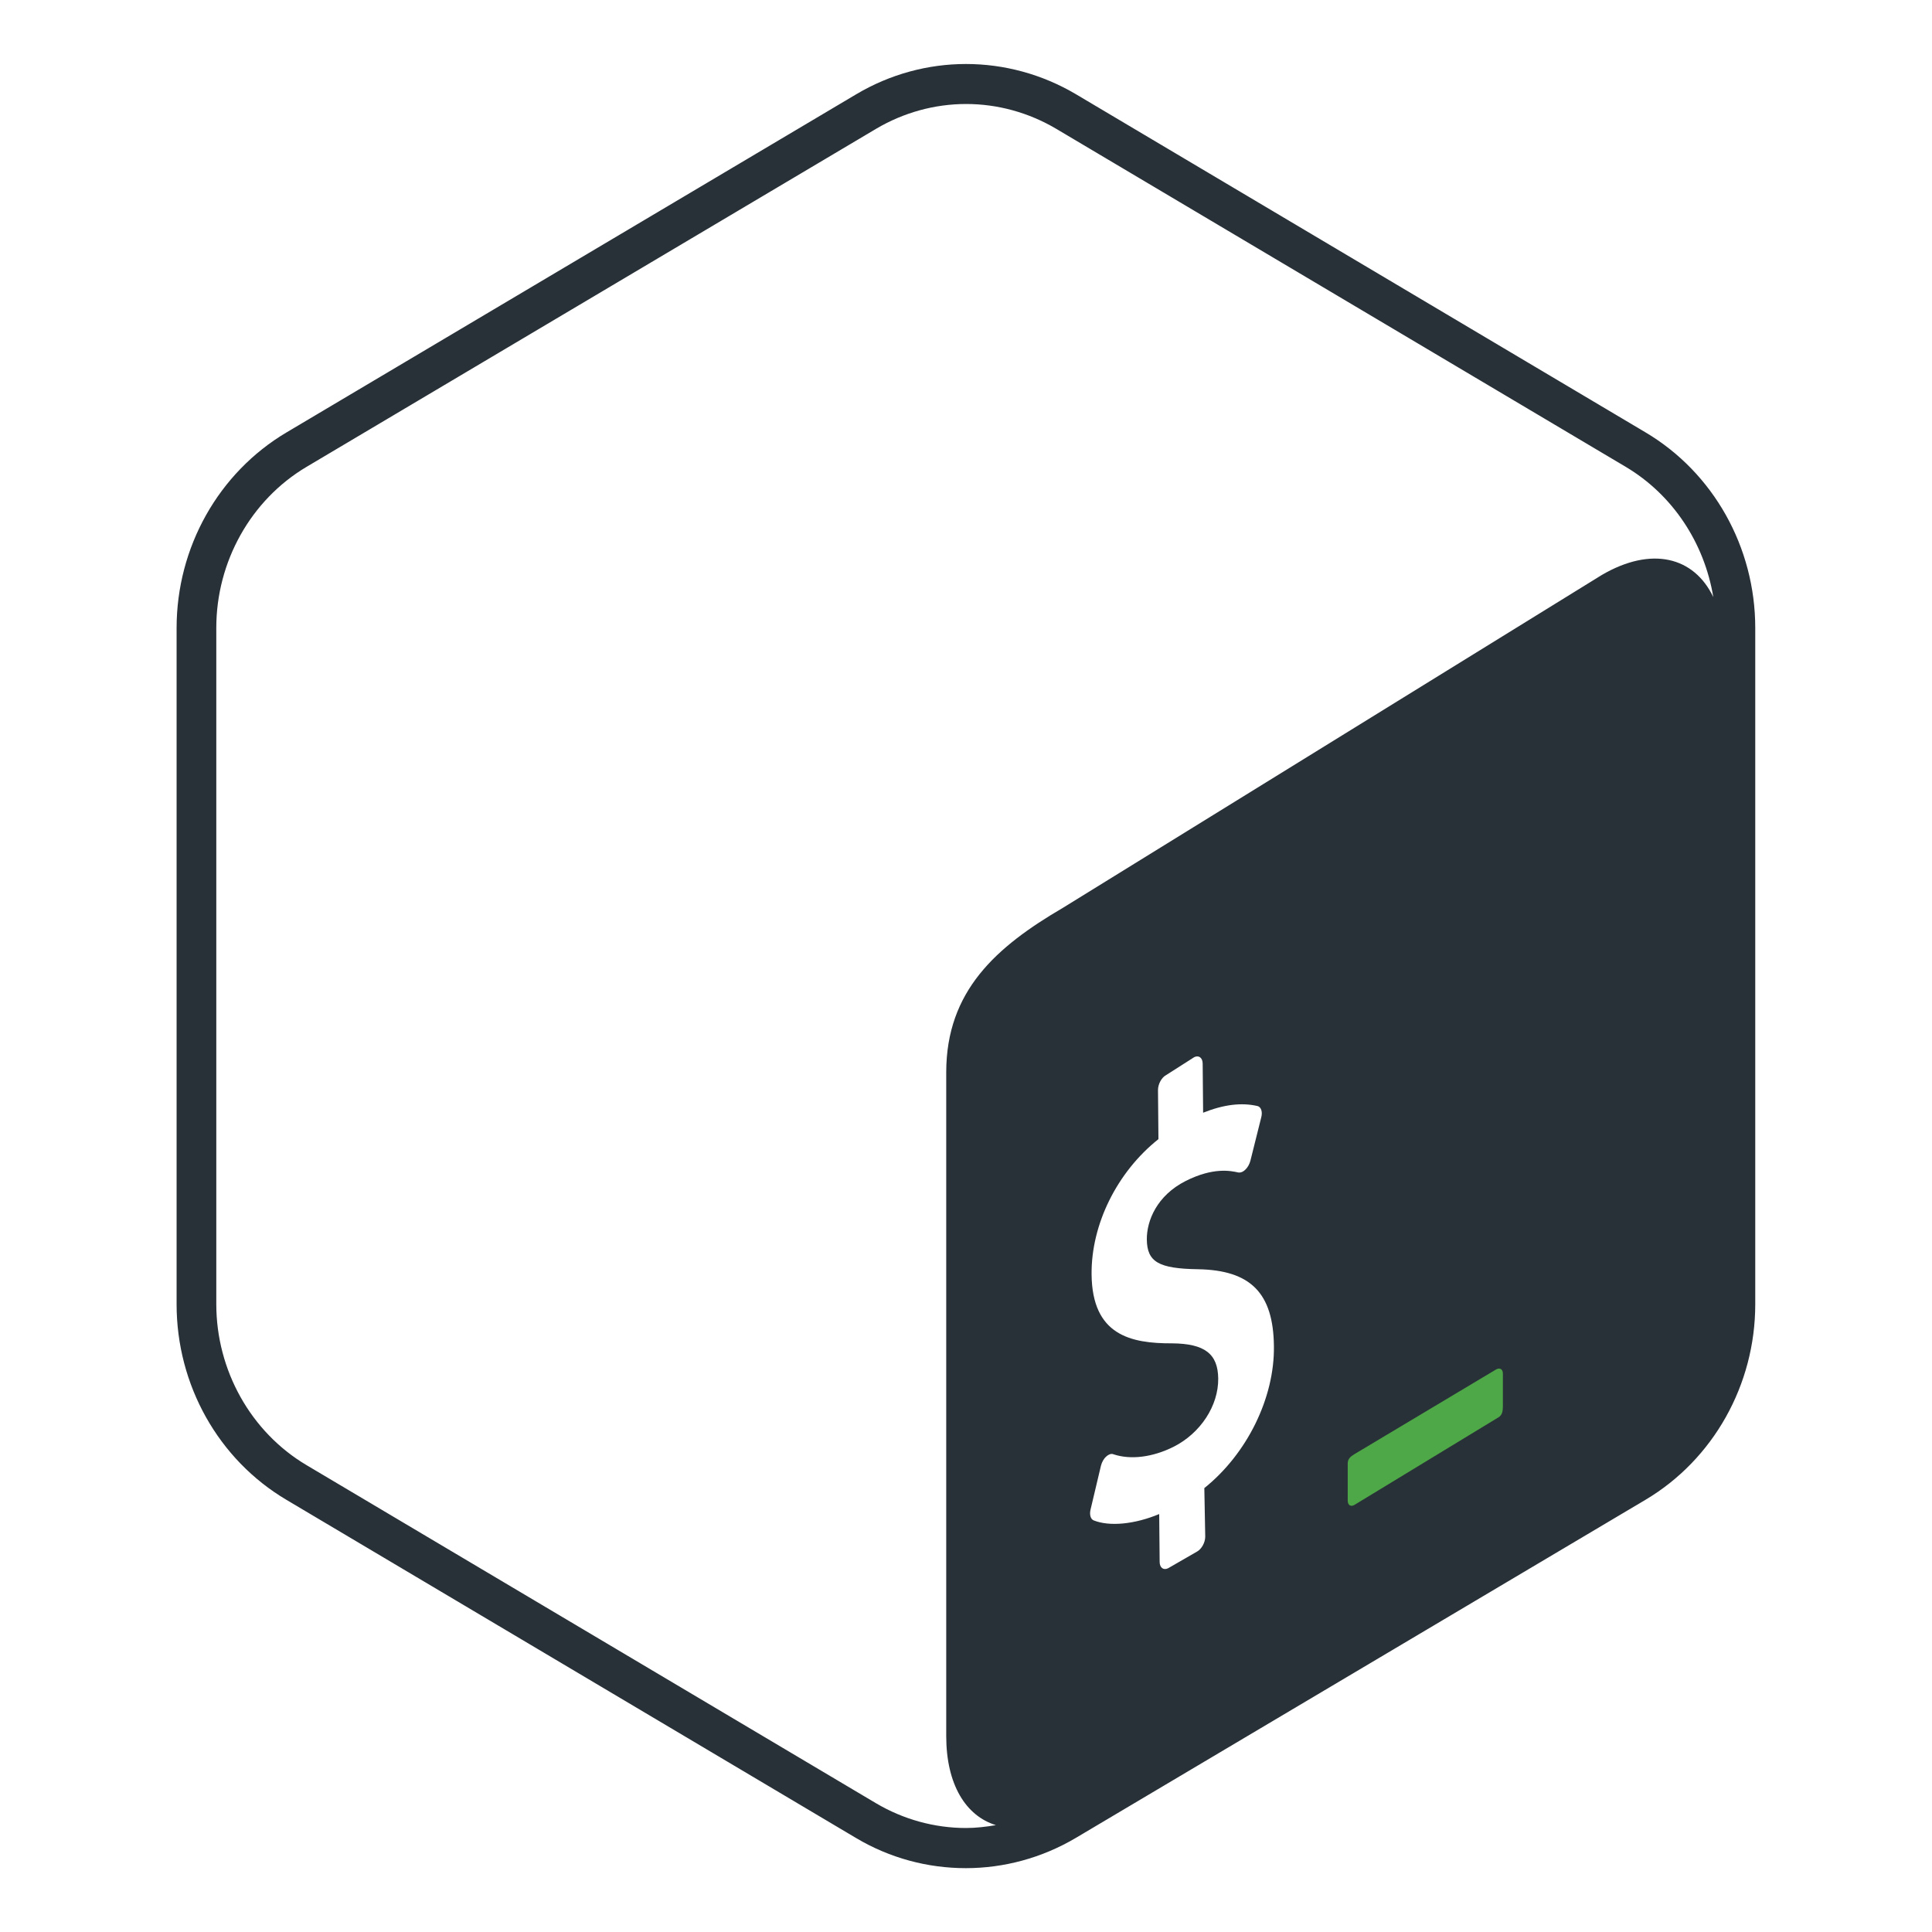
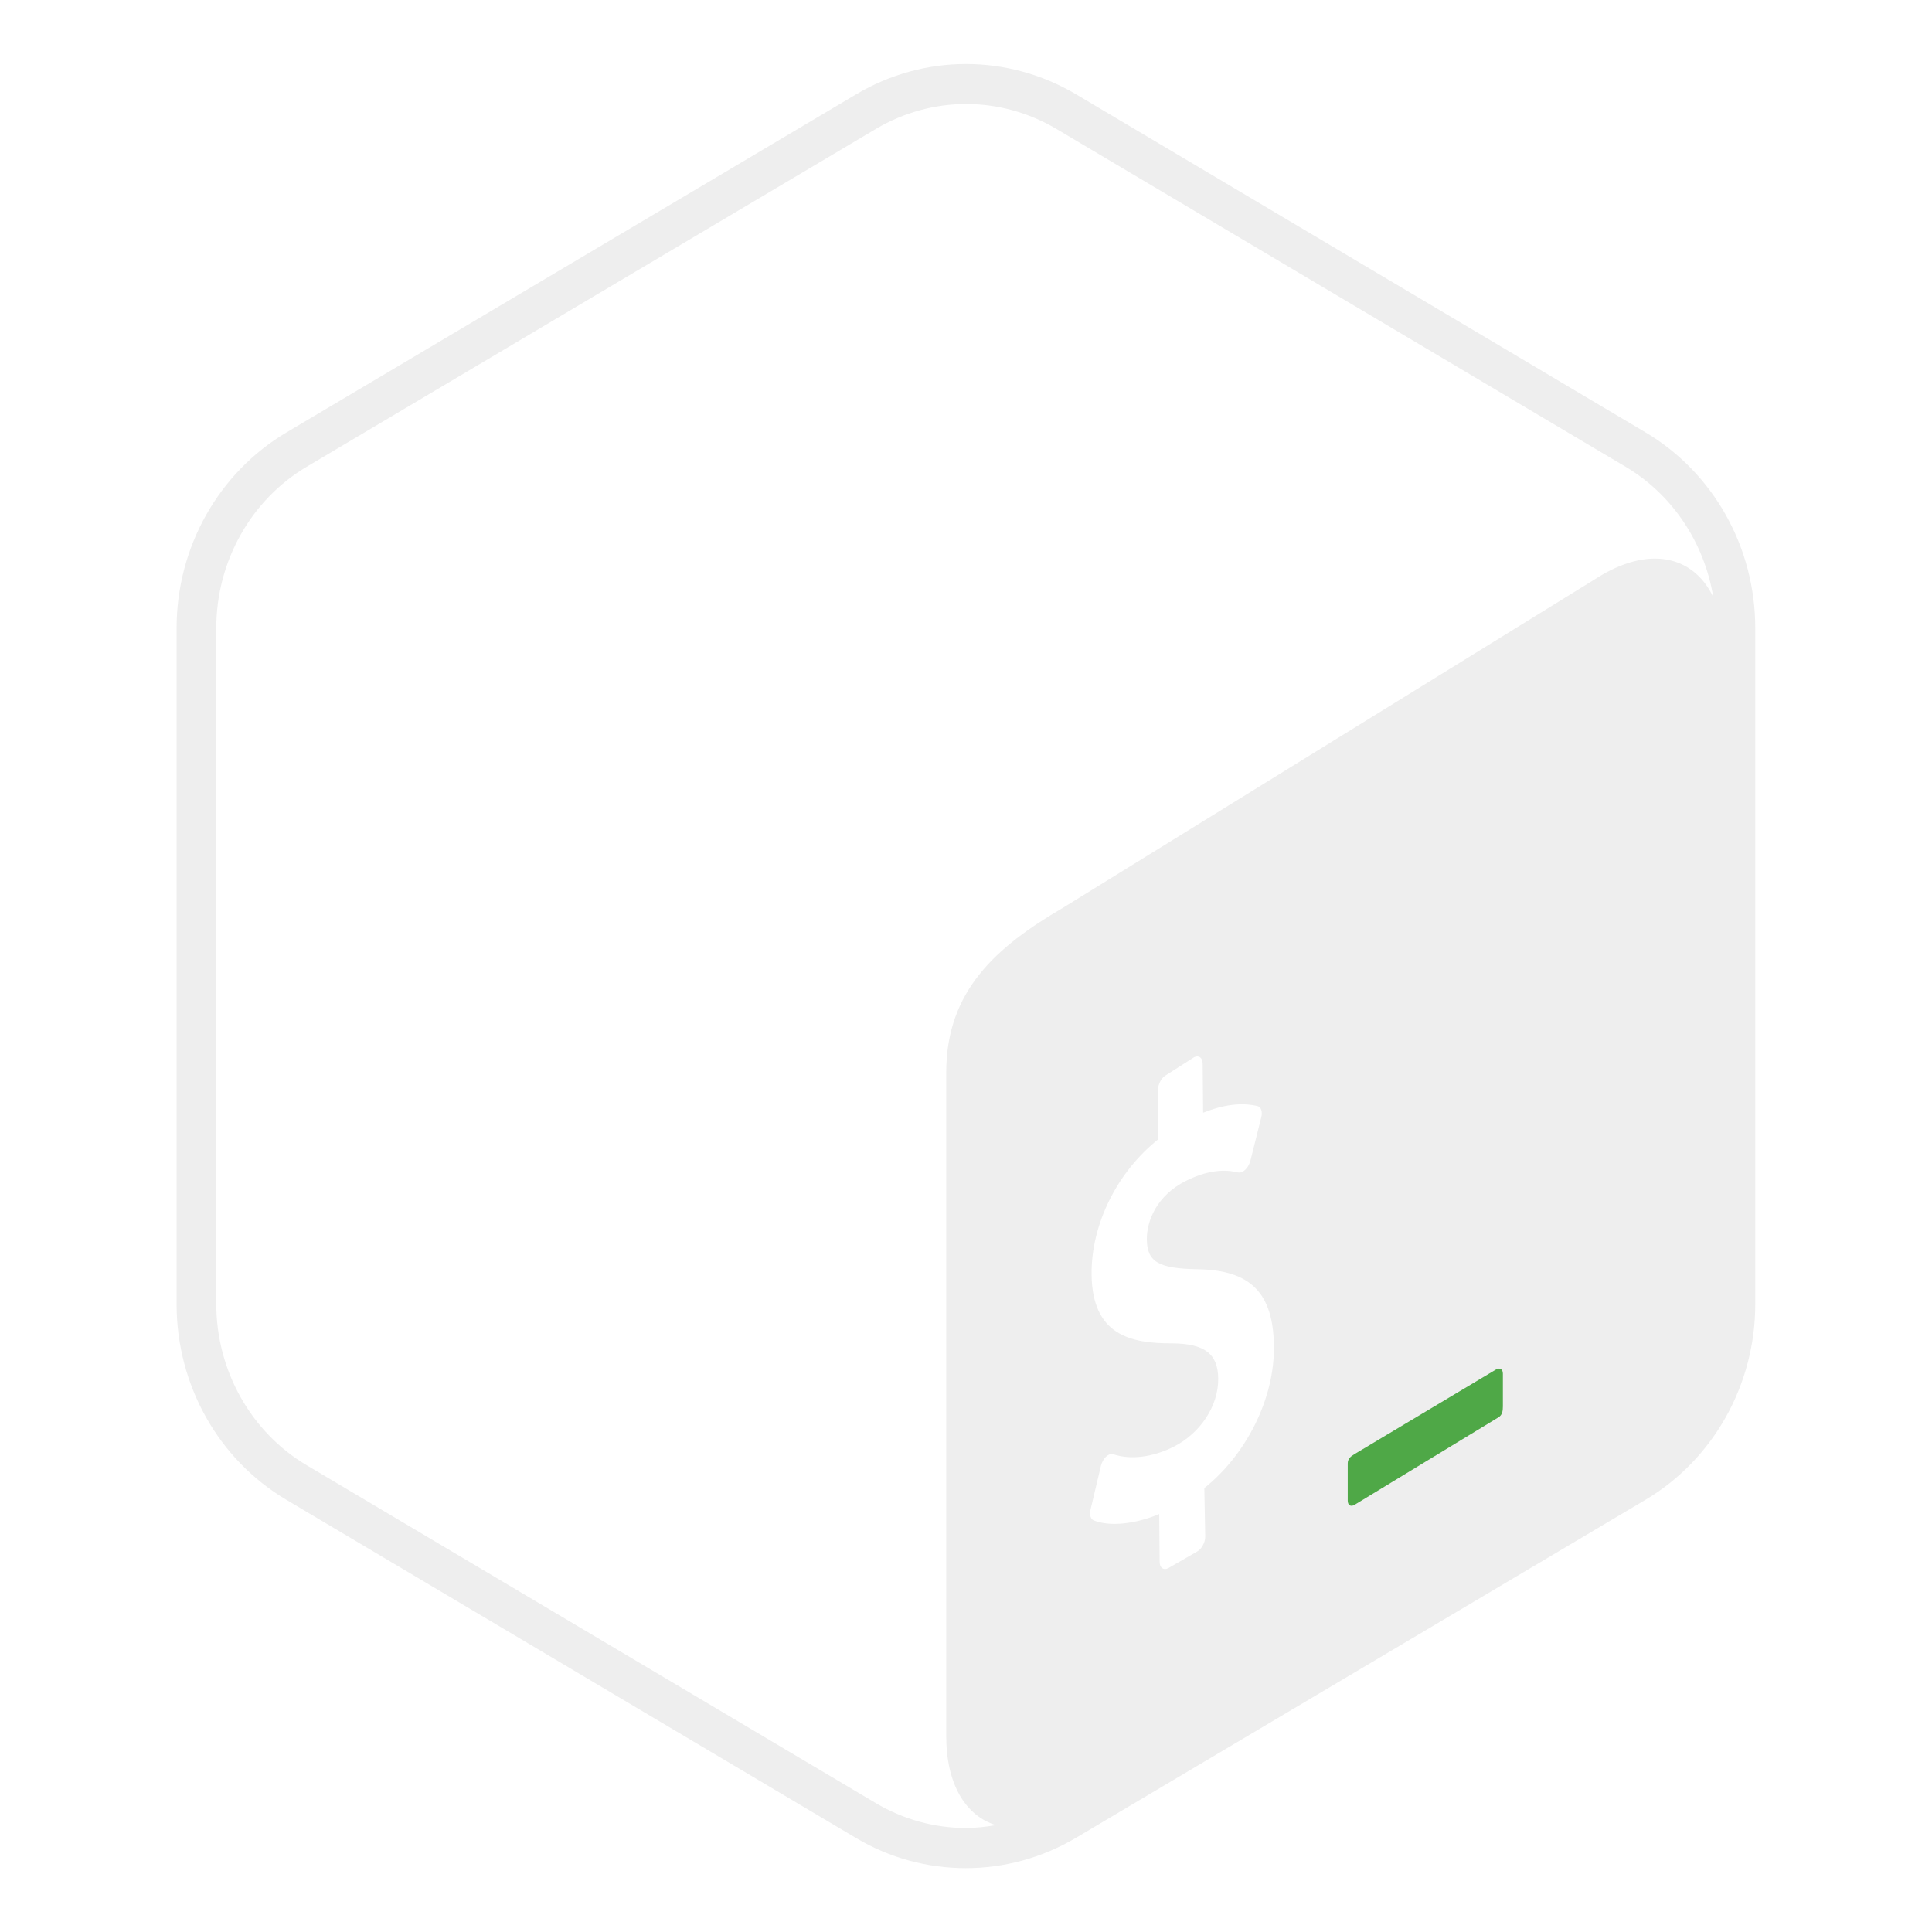
<svg xmlns="http://www.w3.org/2000/svg" viewBox="0 0 128 128" version="1.1">
  <path fill="none" d="M4.24 4.24h119.53v119.53H4.24z" />
-   <path fill="#293138" d="M109.01 28.64L71.28 6.24c-2.25-1.33-4.77-2-7.28-2s-5.03.67-7.28 2.01l-37.74 22.4c-4.5 2.67-7.28 7.61-7.28 12.96v44.8c0 5.35 2.77 10.29 7.28 12.96l37.73 22.4c2.25 1.34 4.76 2 7.28 2 2.51 0 5.03-.67 7.28-2l37.74-22.4c4.5-2.67 7.28-7.62 7.28-12.96V41.6c0-5.34-2.77-10.29-7.28-12.96zM79.79 98.59l.06 3.22c0 .39-.25.83-.55.99l-1.91 1.1c-.3.15-.56-.03-.56-.42l-.03-3.17c-1.63.68-3.29.84-4.34.42-.2-.08-.29-.37-.21-.71l.69-2.91c.06-.23.18-.46.34-.6.06-.06.12-.1.18-.13.11-.06.22-.07.31-.03 1.14.38 2.59.2 3.99-.5 1.78-.9 2.97-2.72 2.95-4.52-.02-1.64-.9-2.31-3.05-2.33-2.74.01-5.3-.53-5.34-4.57-.03-3.32 1.69-6.78 4.43-8.96l-.03-3.25c0-.4.24-.84.55-1l1.85-1.18c.3-.15.56.04.56.43l.03 3.25c1.36-.54 2.54-.69 3.61-.44.23.06.34.38.24.75l-.72 2.88c-.06.22-.18.44-.33.58a.77.77 0 01-.19.14c-.1.05-.19.06-.28.05-.49-.11-1.65-.36-3.48.56-1.92.97-2.59 2.64-2.58 3.88.02 1.48.77 1.93 3.39 1.97 3.49.06 4.99 1.58 5.03 5.09.05 3.44-1.79 7.15-4.61 9.41zm26.34-60.5l-35.7 22.05c-4.45 2.6-7.73 5.52-7.74 10.89v43.99c0 3.21 1.3 5.29 3.29 5.9-.65.11-1.32.19-1.98.19-2.09 0-4.15-.57-5.96-1.64l-37.73-22.4c-3.69-2.19-5.98-6.28-5.98-10.67V41.6c0-4.39 2.29-8.48 5.98-10.67l37.74-22.4c1.81-1.07 3.87-1.64 5.96-1.64s4.15.57 5.96 1.64l37.74 22.4c3.11 1.85 5.21 5.04 5.8 8.63-1.27-2.67-4.09-3.39-7.38-1.47z" />
+   <path fill="#eeeeee" d="M109.01 28.64L71.28 6.24c-2.25-1.33-4.77-2-7.28-2s-5.03.67-7.28 2.01l-37.74 22.4c-4.5 2.67-7.28 7.61-7.28 12.96v44.8c0 5.35 2.77 10.29 7.28 12.96l37.73 22.4c2.25 1.34 4.76 2 7.28 2 2.51 0 5.03-.67 7.28-2l37.74-22.4c4.5-2.67 7.28-7.62 7.28-12.96V41.6c0-5.34-2.77-10.29-7.28-12.96zM79.79 98.59l.06 3.22c0 .39-.25.83-.55.99l-1.91 1.1c-.3.15-.56-.03-.56-.42l-.03-3.17c-1.63.68-3.29.84-4.34.42-.2-.08-.29-.37-.21-.71l.69-2.91c.06-.23.18-.46.34-.6.06-.06.12-.1.18-.13.11-.06.22-.07.31-.03 1.14.38 2.59.2 3.99-.5 1.78-.9 2.97-2.72 2.95-4.52-.02-1.64-.9-2.31-3.05-2.33-2.74.01-5.3-.53-5.34-4.57-.03-3.32 1.69-6.78 4.43-8.96l-.03-3.25c0-.4.24-.84.55-1l1.85-1.18c.3-.15.56.04.56.43l.03 3.25c1.36-.54 2.54-.69 3.61-.44.23.06.34.38.24.75l-.72 2.88c-.06.22-.18.44-.33.58a.77.77 0 01-.19.14c-.1.05-.19.06-.28.05-.49-.11-1.65-.36-3.48.56-1.92.97-2.59 2.64-2.58 3.88.02 1.48.77 1.93 3.39 1.97 3.49.06 4.99 1.58 5.03 5.09.05 3.44-1.79 7.15-4.61 9.41zm26.34-60.5l-35.7 22.05c-4.45 2.6-7.73 5.52-7.74 10.89v43.99c0 3.21 1.3 5.29 3.29 5.9-.65.11-1.32.19-1.98.19-2.09 0-4.15-.57-5.96-1.64l-37.73-22.4c-3.69-2.19-5.98-6.28-5.98-10.67V41.6c0-4.39 2.29-8.48 5.98-10.67l37.74-22.4c1.81-1.07 3.87-1.64 5.96-1.64s4.15.57 5.96 1.64l37.74 22.4c3.11 1.85 5.21 5.04 5.8 8.63-1.27-2.67-4.09-3.39-7.38-1.47z" />
  <path fill="#4FA847" d="M99.12 90.73l-9.4 5.62c-.25.15-.43.31-.43.61v2.46c0 .3.2.43.45.28l9.54-5.8c.25-.15.29-.42.29-.72v-2.17c0-.3-.2-.42-.45-.28z" />
</svg>
